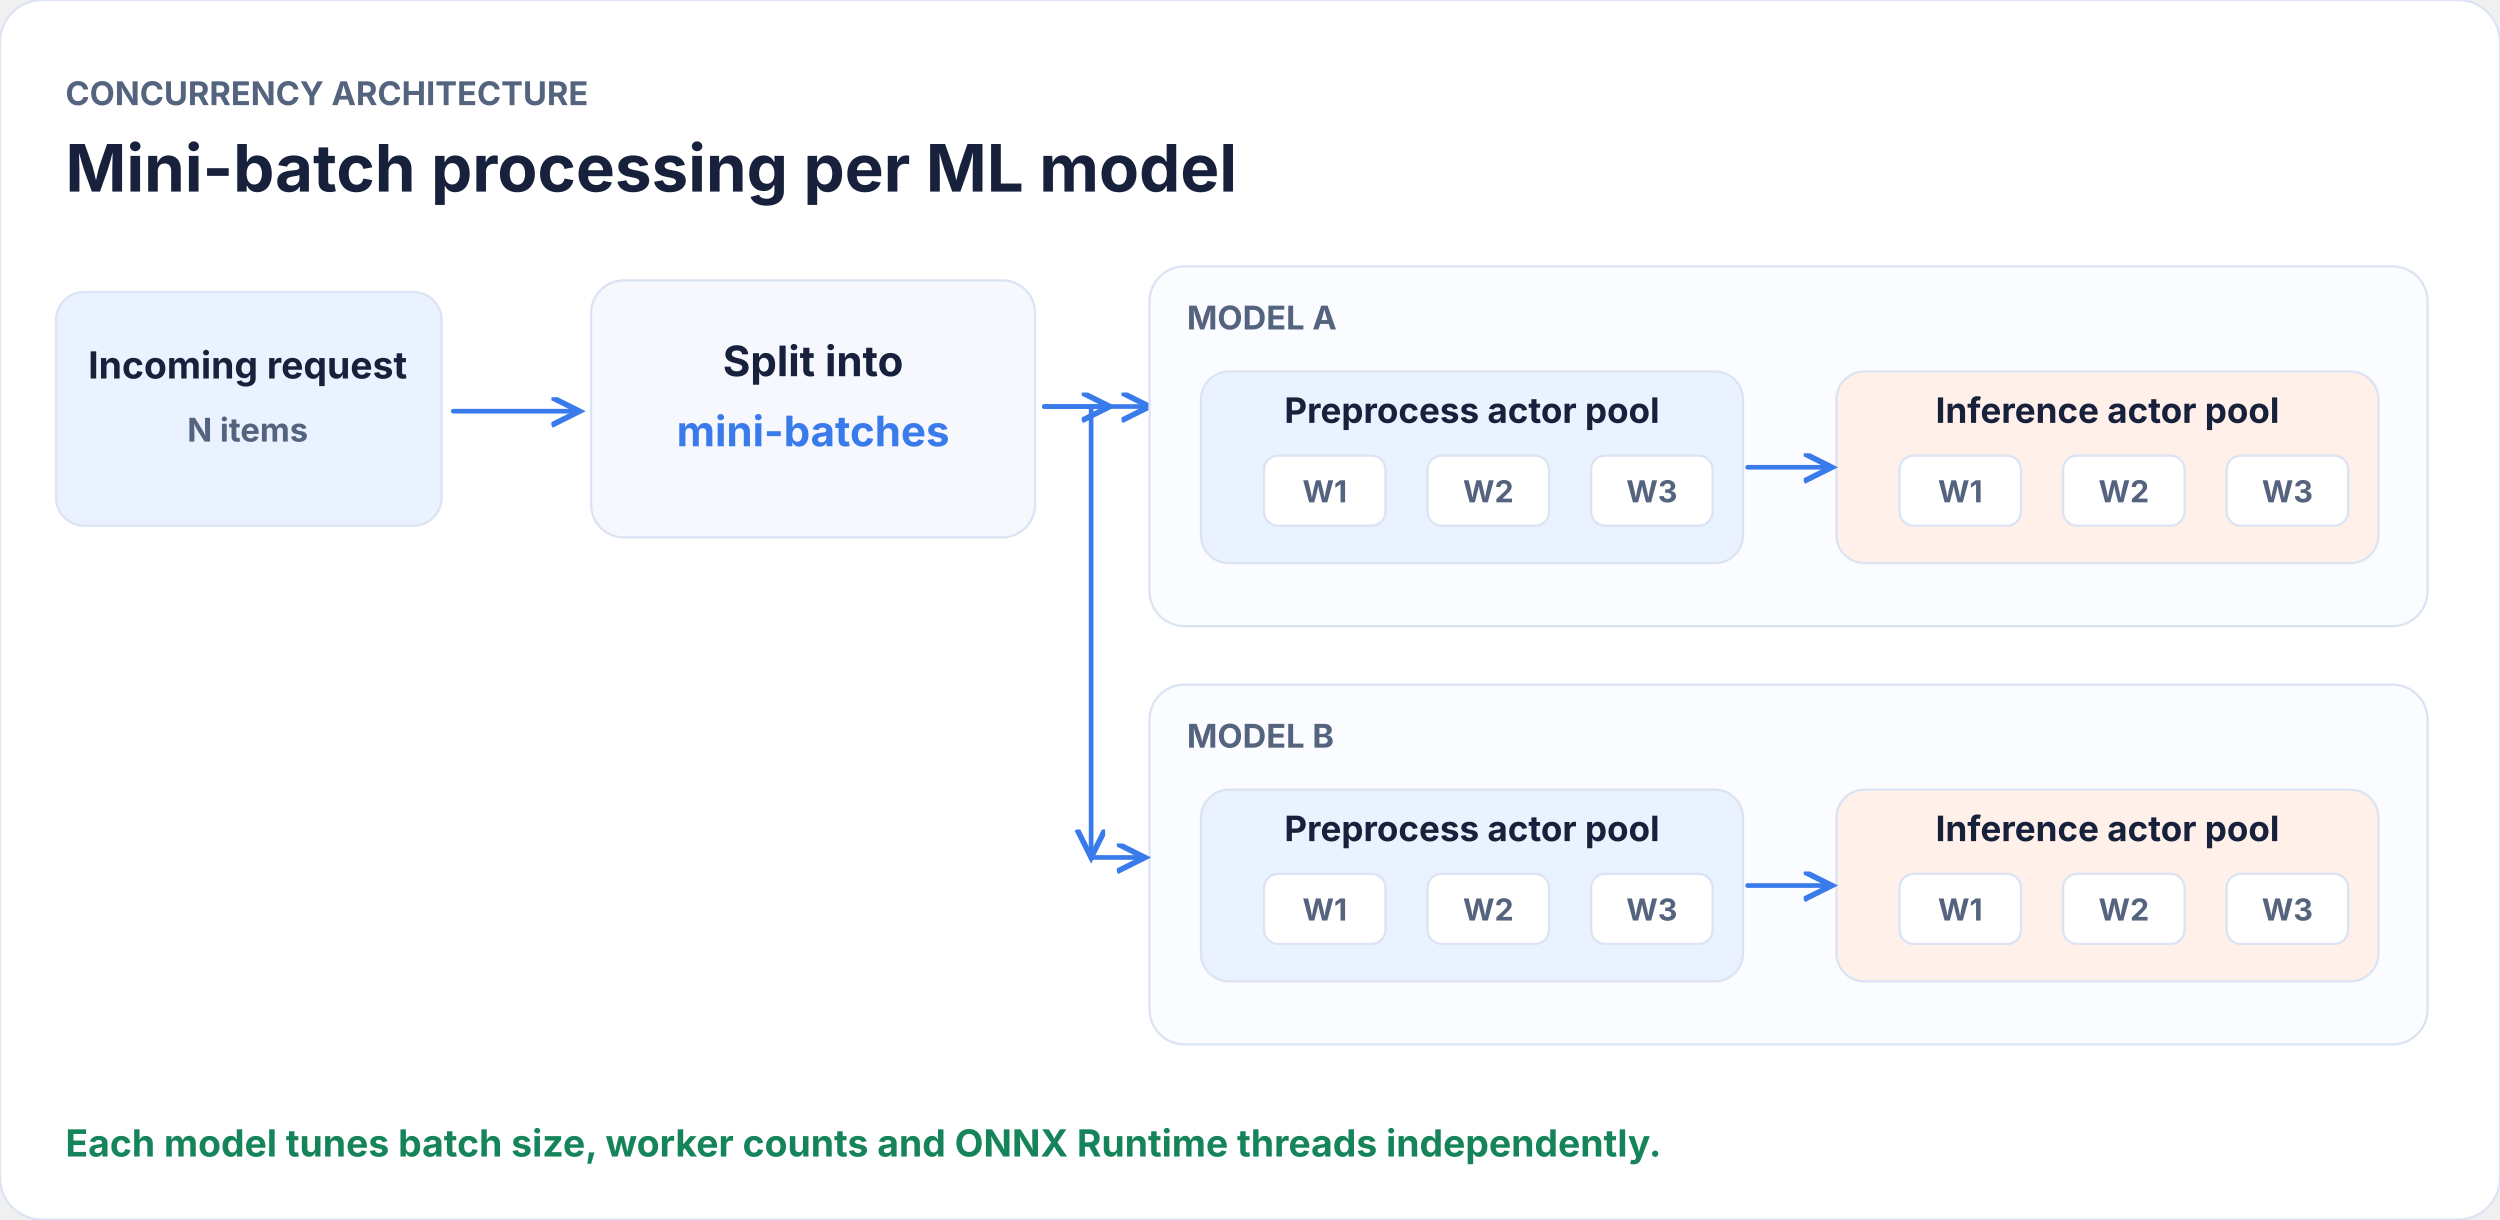
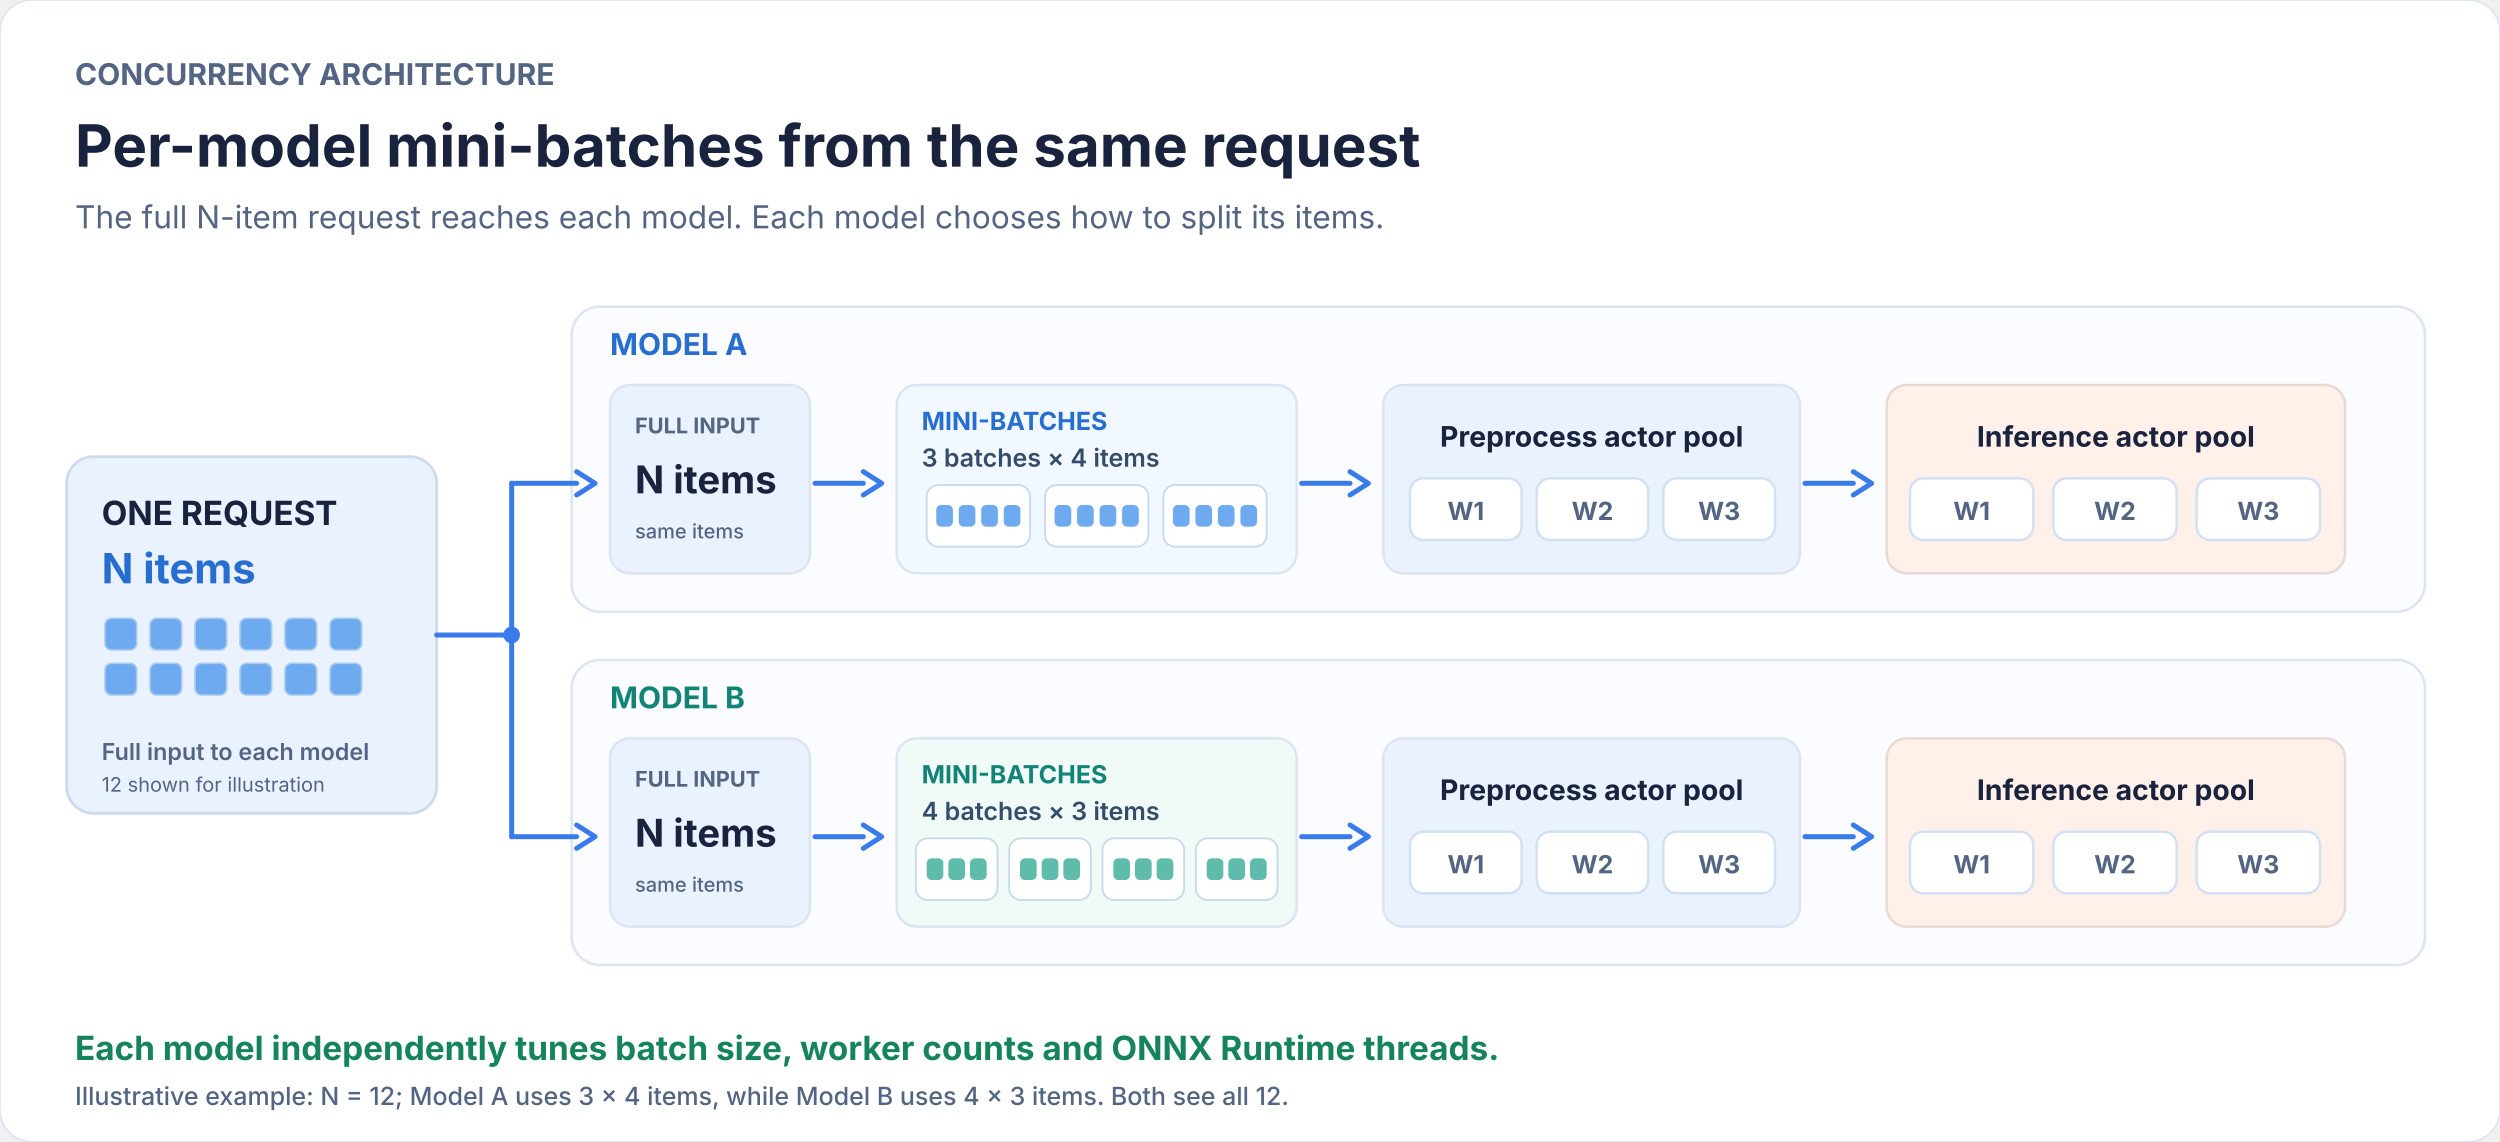
- <svg xmlns="http://www.w3.org/2000/svg" viewBox="0 0 1070 522" role="img" aria-label="ML requests split into mini-batches processed by separate preprocessing and inference actor pools for each model.">
-   <defs>
-     <marker id="arrow-blue" markerWidth="8" markerHeight="8" refX="6" refY="3" orient="auto">
-       <path d="M0 0 L6 3 L0 6" fill="none" stroke="#397bea" stroke-width="1.2" />
-     </marker>
-   </defs>
-   <rect x="0" y="0" width="1070" height="522" rx="18" fill="#ffffff" stroke="#dce4f3" stroke-width="1" />
-   <text x="28" y="45" font-family="Inter,Arial,sans-serif" font-size="14" font-weight="700" text-anchor="start" fill="#54647f">CONCURRENCY ARCHITECTURE</text>
-   <text x="28" y="82" font-family="Inter,Arial,sans-serif" font-size="28" font-weight="700" text-anchor="start" fill="#17213b">Mini-batch processing per ML model</text>
-   <rect x="24" y="125" width="165" height="100" rx="12" fill="#eaf2ff" stroke="#dce4f3" stroke-width="1" />
-   <text x="106" y="162" font-family="Inter,Arial,sans-serif" font-size="16" font-weight="700" text-anchor="middle" fill="#17213b">Incoming request</text>
-   <text x="106" y="189" font-family="Inter,Arial,sans-serif" font-size="14" font-weight="700" text-anchor="middle" fill="#54647f">N items</text>
-   <path d="M194 176 L248 176" stroke="#397bea" fill="none" stroke-width="2" stroke-linecap="round" marker-end="url(#arrow-blue)" />
-   <rect x="253" y="120" width="190" height="110" rx="14" fill="#f6f8fe" stroke="#dce4f3" stroke-width="1" />
-   <text x="348" y="161" font-family="Inter,Arial,sans-serif" font-size="18" font-weight="700" text-anchor="middle" fill="#17213b">Split into</text>
-   <text x="348" y="191" font-family="Inter,Arial,sans-serif" font-size="18" font-weight="700" text-anchor="middle" fill="#397bea">mini-batches</text>
-   <path d="M447 174 L492 174" stroke="#397bea" fill="none" stroke-width="2" stroke-linecap="round" marker-end="url(#arrow-blue)" />
-   <rect x="492" y="114" width="547" height="154" rx="15" fill="#fbfcff" stroke="#dce4f3" stroke-width="1" />
-   <text x="508" y="141" font-family="Inter,Arial,sans-serif" font-size="14" font-weight="700" text-anchor="start" fill="#54647f">MODEL A</text>
-   <rect x="514" y="159" width="232" height="82" rx="12" fill="#eaf2ff" stroke="#dce4f3" stroke-width="1" />
-   <text x="630" y="181" font-family="Inter,Arial,sans-serif" font-size="15" font-weight="700" text-anchor="middle" fill="#17213b">Preprocess actor pool</text>
-   <rect x="541" y="195" width="52" height="30" rx="6" fill="#ffffff" stroke="#dce4f3" stroke-width="1" />
-   <text x="567" y="215" font-family="Inter,Arial,sans-serif" font-size="13" font-weight="700" text-anchor="middle" fill="#54647f">W1</text>
-   <rect x="611" y="195" width="52" height="30" rx="6" fill="#ffffff" stroke="#dce4f3" stroke-width="1" />
-   <text x="637" y="215" font-family="Inter,Arial,sans-serif" font-size="13" font-weight="700" text-anchor="middle" fill="#54647f">W2</text>
-   <rect x="681" y="195" width="52" height="30" rx="6" fill="#ffffff" stroke="#dce4f3" stroke-width="1" />
-   <text x="707" y="215" font-family="Inter,Arial,sans-serif" font-size="13" font-weight="700" text-anchor="middle" fill="#54647f">W3</text>
-   <rect x="786" y="159" width="232" height="82" rx="12" fill="#fff0e9" stroke="#dce4f3" stroke-width="1" />
-   <text x="902" y="181" font-family="Inter,Arial,sans-serif" font-size="15" font-weight="700" text-anchor="middle" fill="#17213b">Inference actor pool</text>
-   <rect x="813" y="195" width="52" height="30" rx="6" fill="#ffffff" stroke="#dce4f3" stroke-width="1" />
-   <text x="839" y="215" font-family="Inter,Arial,sans-serif" font-size="13" font-weight="700" text-anchor="middle" fill="#54647f">W1</text>
-   <rect x="883" y="195" width="52" height="30" rx="6" fill="#ffffff" stroke="#dce4f3" stroke-width="1" />
-   <text x="909" y="215" font-family="Inter,Arial,sans-serif" font-size="13" font-weight="700" text-anchor="middle" fill="#54647f">W2</text>
-   <rect x="953" y="195" width="52" height="30" rx="6" fill="#ffffff" stroke="#dce4f3" stroke-width="1" />
-   <text x="979" y="215" font-family="Inter,Arial,sans-serif" font-size="13" font-weight="700" text-anchor="middle" fill="#54647f">W3</text>
-   <path d="M748 200 L784 200" stroke="#397bea" fill="none" stroke-width="2" stroke-linecap="round" marker-end="url(#arrow-blue)" />
-   <rect x="492" y="293" width="547" height="154" rx="15" fill="#fbfcff" stroke="#dce4f3" stroke-width="1" />
-   <text x="508" y="320" font-family="Inter,Arial,sans-serif" font-size="14" font-weight="700" text-anchor="start" fill="#54647f">MODEL B</text>
-   <rect x="514" y="338" width="232" height="82" rx="12" fill="#eaf2ff" stroke="#dce4f3" stroke-width="1" />
-   <text x="630" y="360" font-family="Inter,Arial,sans-serif" font-size="15" font-weight="700" text-anchor="middle" fill="#17213b">Preprocess actor pool</text>
-   <rect x="541" y="374" width="52" height="30" rx="6" fill="#ffffff" stroke="#dce4f3" stroke-width="1" />
-   <text x="567" y="394" font-family="Inter,Arial,sans-serif" font-size="13" font-weight="700" text-anchor="middle" fill="#54647f">W1</text>
-   <rect x="611" y="374" width="52" height="30" rx="6" fill="#ffffff" stroke="#dce4f3" stroke-width="1" />
-   <text x="637" y="394" font-family="Inter,Arial,sans-serif" font-size="13" font-weight="700" text-anchor="middle" fill="#54647f">W2</text>
-   <rect x="681" y="374" width="52" height="30" rx="6" fill="#ffffff" stroke="#dce4f3" stroke-width="1" />
-   <text x="707" y="394" font-family="Inter,Arial,sans-serif" font-size="13" font-weight="700" text-anchor="middle" fill="#54647f">W3</text>
-   <rect x="786" y="338" width="232" height="82" rx="12" fill="#fff0e9" stroke="#dce4f3" stroke-width="1" />
-   <text x="902" y="360" font-family="Inter,Arial,sans-serif" font-size="15" font-weight="700" text-anchor="middle" fill="#17213b">Inference actor pool</text>
-   <rect x="813" y="374" width="52" height="30" rx="6" fill="#ffffff" stroke="#dce4f3" stroke-width="1" />
-   <text x="839" y="394" font-family="Inter,Arial,sans-serif" font-size="13" font-weight="700" text-anchor="middle" fill="#54647f">W1</text>
-   <rect x="883" y="374" width="52" height="30" rx="6" fill="#ffffff" stroke="#dce4f3" stroke-width="1" />
-   <text x="909" y="394" font-family="Inter,Arial,sans-serif" font-size="13" font-weight="700" text-anchor="middle" fill="#54647f">W2</text>
-   <rect x="953" y="374" width="52" height="30" rx="6" fill="#ffffff" stroke="#dce4f3" stroke-width="1" />
-   <text x="979" y="394" font-family="Inter,Arial,sans-serif" font-size="13" font-weight="700" text-anchor="middle" fill="#54647f">W3</text>
-   <path d="M748 379 L784 379" stroke="#397bea" fill="none" stroke-width="2" stroke-linecap="round" marker-end="url(#arrow-blue)" />
-   <path d="M447 174 L475 174" stroke="#397bea" fill="none" stroke-width="2" stroke-linecap="round" marker-end="url(#arrow-blue)" />
-   <path d="M467 174 L467 367" stroke="#397bea" fill="none" stroke-width="2" stroke-linecap="round" marker-end="url(#arrow-blue)" />
-   <path d="M467 367 L490 367" stroke="#397bea" fill="none" stroke-width="2" stroke-linecap="round" marker-end="url(#arrow-blue)" />
-   <text x="28" y="495" font-family="Inter,Arial,sans-serif" font-size="16" font-weight="700" text-anchor="start" fill="#16845a">Each model tunes batch size, worker counts and ONNX Runtime threads independently.</text>
+ <svg xmlns="http://www.w3.org/2000/svg" viewBox="0 0 1500 685" role="img" aria-label="One request with N items fans out to both model A and model B. Each model independently splits all N items into its own mini-batches before its preprocessing and inference actor pools.">
+   <rect x="0" y="0" width="1500" height="685" rx="19" fill="#FFFFFF" stroke="#DCE4F3" stroke-width="1" />
+   <text x="45" y="51" fill="#536582" font-family="Inter,Arial,sans-serif" font-size="18" font-weight="700" text-anchor="start">CONCURRENCY ARCHITECTURE</text>
+   <text x="45" y="100" fill="#19233e" font-family="Inter,Arial,sans-serif" font-size="35" font-weight="700" text-anchor="start">Per-model mini-batches from the same request</text>
+   <text x="45" y="137" fill="#536582" font-family="Inter,Arial,sans-serif" font-size="19" font-weight="400" text-anchor="start">The full N-item request reaches each model. Each model chooses how to split its items.</text>
+   <rect x="343" y="184" width="1112" height="183" rx="17" fill="#FBFCFF" stroke="#DCE4F3" stroke-width="1.5" />
+   <text x="366" y="213" fill="#286DD0" font-family="Inter,Arial,sans-serif" font-size="18" font-weight="750" text-anchor="start">MODEL A</text>
+   <rect x="366" y="231" width="120" height="113" rx="12" fill="#EAF2FF" stroke="#DCE4F3" stroke-width="1.5" />
+   <text x="381" y="260" fill="#536582" font-family="Inter,Arial,sans-serif" font-size="13" font-weight="700" text-anchor="start">FULL INPUT</text>
+   <text x="381" y="296" fill="#19233e" font-family="Inter,Arial,sans-serif" font-size="23" font-weight="750" text-anchor="start">N items</text>
+   <text x="381" y="323" fill="#536582" font-family="Inter,Arial,sans-serif" font-size="12" font-weight="500" text-anchor="start">same items</text>
+   <rect x="538" y="231" width="240" height="113" rx="12" fill="#F2F8FF" stroke="#DCE4F3" stroke-width="1.5" />
+   <text x="553" y="258" fill="#286DD0" font-family="Inter,Arial,sans-serif" font-size="15" font-weight="750" text-anchor="start">MINI-BATCHES</text>
+   <text x="553" y="280" fill="#354D6B" font-family="Inter,Arial,sans-serif" font-size="15" font-weight="600" text-anchor="start">3 batches × 4 items</text>
+   <rect x="556" y="291" width="62" height="37" rx="7" fill="#FFFFFF" stroke="#C8D9EC" stroke-width="1.1" />
+   <rect x="561.75" y="303" width="10" height="13" rx="3" fill="#6DAAEF" />
+   <rect x="575.25" y="303" width="10" height="13" rx="3" fill="#6DAAEF" />
+   <rect x="588.75" y="303" width="10" height="13" rx="3" fill="#6DAAEF" />
+   <rect x="602.25" y="303" width="10" height="13" rx="3" fill="#6DAAEF" />
+   <rect x="627" y="291" width="62" height="37" rx="7" fill="#FFFFFF" stroke="#C8D9EC" stroke-width="1.1" />
+   <rect x="632.75" y="303" width="10" height="13" rx="3" fill="#6DAAEF" />
+   <rect x="646.25" y="303" width="10" height="13" rx="3" fill="#6DAAEF" />
+   <rect x="659.75" y="303" width="10" height="13" rx="3" fill="#6DAAEF" />
+   <rect x="673.25" y="303" width="10" height="13" rx="3" fill="#6DAAEF" />
+   <rect x="698" y="291" width="62" height="37" rx="7" fill="#FFFFFF" stroke="#C8D9EC" stroke-width="1.1" />
+   <rect x="703.75" y="303" width="10" height="13" rx="3" fill="#6DAAEF" />
+   <rect x="717.25" y="303" width="10" height="13" rx="3" fill="#6DAAEF" />
+   <rect x="730.75" y="303" width="10" height="13" rx="3" fill="#6DAAEF" />
+   <rect x="744.25" y="303" width="10" height="13" rx="3" fill="#6DAAEF" />
+   <rect x="830" y="231" width="250" height="113" rx="12" fill="#EAF2FF" stroke="#DCE4F3" stroke-width="1.5" />
+   <text x="955" y="268" fill="#19233E" font-family="Inter,Arial,sans-serif" font-size="17" font-weight="700" text-anchor="middle">Preprocess actor pool</text>
+   <rect x="846" y="287" width="67" height="37" rx="8" fill="#FFFFFF" stroke="#D2E0F4" stroke-width="1.5" />
+   <text x="879.5" y="312" fill="#536582" font-family="Inter,Arial,sans-serif" font-size="15" font-weight="700" text-anchor="middle">W1</text>
+   <rect x="922" y="287" width="67" height="37" rx="8" fill="#FFFFFF" stroke="#D2E0F4" stroke-width="1.5" />
+   <text x="955.5" y="312" fill="#536582" font-family="Inter,Arial,sans-serif" font-size="15" font-weight="700" text-anchor="middle">W2</text>
+   <rect x="998" y="287" width="67" height="37" rx="8" fill="#FFFFFF" stroke="#D2E0F4" stroke-width="1.5" />
+   <text x="1031.5" y="312" fill="#536582" font-family="Inter,Arial,sans-serif" font-size="15" font-weight="700" text-anchor="middle">W3</text>
+   <rect x="1132" y="231" width="275" height="113" rx="12" fill="#FFF0E9" stroke="#ECD8D2" stroke-width="1.5" />
+   <text x="1269.5" y="268" fill="#19233E" font-family="Inter,Arial,sans-serif" font-size="17" font-weight="700" text-anchor="middle">Inference actor pool</text>
+   <rect x="1146" y="287" width="74" height="37" rx="8" fill="#FFFFFF" stroke="#D2E0F4" stroke-width="1.5" />
+   <text x="1183" y="312" fill="#536582" font-family="Inter,Arial,sans-serif" font-size="15" font-weight="700" text-anchor="middle">W1</text>
+   <rect x="1232" y="287" width="74" height="37" rx="8" fill="#FFFFFF" stroke="#D2E0F4" stroke-width="1.5" />
+   <text x="1269" y="312" fill="#536582" font-family="Inter,Arial,sans-serif" font-size="15" font-weight="700" text-anchor="middle">W2</text>
+   <rect x="1318" y="287" width="74" height="37" rx="8" fill="#FFFFFF" stroke="#D2E0F4" stroke-width="1.5" />
+   <text x="1355" y="312" fill="#536582" font-family="Inter,Arial,sans-serif" font-size="15" font-weight="700" text-anchor="middle">W3</text>
+   <path d="M489 290H518 M518 283L529 290L518 297" fill="none" stroke="#397bea" stroke-width="3" stroke-linecap="round" stroke-linejoin="round" />
+   <path d="M781 290H810 M810 283L821 290L810 297" fill="none" stroke="#397bea" stroke-width="3" stroke-linecap="round" stroke-linejoin="round" />
+   <path d="M1083 290H1112 M1112 283L1123 290L1112 297" fill="none" stroke="#397bea" stroke-width="3" stroke-linecap="round" stroke-linejoin="round" />
+   <rect x="343" y="396" width="1112" height="183" rx="17" fill="#FBFCFF" stroke="#DCE4F3" stroke-width="1.5" />
+   <text x="366" y="425" fill="#128477" font-family="Inter,Arial,sans-serif" font-size="18" font-weight="750" text-anchor="start">MODEL B</text>
+   <rect x="366" y="443" width="120" height="113" rx="12" fill="#EAF2FF" stroke="#DCE4F3" stroke-width="1.5" />
+   <text x="381" y="472" fill="#536582" font-family="Inter,Arial,sans-serif" font-size="13" font-weight="700" text-anchor="start">FULL INPUT</text>
+   <text x="381" y="508" fill="#19233e" font-family="Inter,Arial,sans-serif" font-size="23" font-weight="750" text-anchor="start">N items</text>
+   <text x="381" y="535" fill="#536582" font-family="Inter,Arial,sans-serif" font-size="12" font-weight="500" text-anchor="start">same items</text>
+   <rect x="538" y="443" width="240" height="113" rx="12" fill="#F0FAF6" stroke="#DCE4F3" stroke-width="1.5" />
+   <text x="553" y="470" fill="#128477" font-family="Inter,Arial,sans-serif" font-size="15" font-weight="750" text-anchor="start">MINI-BATCHES</text>
+   <text x="553" y="492" fill="#354D6B" font-family="Inter,Arial,sans-serif" font-size="15" font-weight="600" text-anchor="start">4 batches × 3 items</text>
+   <rect x="549.5" y="503" width="49" height="37" rx="7" fill="#FFFFFF" stroke="#C8D9EC" stroke-width="1.1" />
+   <rect x="556.00" y="515" width="10" height="13" rx="3" fill="#60BCAA" />
+   <rect x="569.00" y="515" width="10" height="13" rx="3" fill="#60BCAA" />
+   <rect x="582.00" y="515" width="10" height="13" rx="3" fill="#60BCAA" />
+   <rect x="605.5" y="503" width="49" height="37" rx="7" fill="#FFFFFF" stroke="#C8D9EC" stroke-width="1.1" />
+   <rect x="612.00" y="515" width="10" height="13" rx="3" fill="#60BCAA" />
+   <rect x="625.00" y="515" width="10" height="13" rx="3" fill="#60BCAA" />
+   <rect x="638.00" y="515" width="10" height="13" rx="3" fill="#60BCAA" />
+   <rect x="661.5" y="503" width="49" height="37" rx="7" fill="#FFFFFF" stroke="#C8D9EC" stroke-width="1.1" />
+   <rect x="668.00" y="515" width="10" height="13" rx="3" fill="#60BCAA" />
+   <rect x="681.00" y="515" width="10" height="13" rx="3" fill="#60BCAA" />
+   <rect x="694.00" y="515" width="10" height="13" rx="3" fill="#60BCAA" />
+   <rect x="717.5" y="503" width="49" height="37" rx="7" fill="#FFFFFF" stroke="#C8D9EC" stroke-width="1.1" />
+   <rect x="724.00" y="515" width="10" height="13" rx="3" fill="#60BCAA" />
+   <rect x="737.00" y="515" width="10" height="13" rx="3" fill="#60BCAA" />
+   <rect x="750.00" y="515" width="10" height="13" rx="3" fill="#60BCAA" />
+   <rect x="830" y="443" width="250" height="113" rx="12" fill="#EAF2FF" stroke="#DCE4F3" stroke-width="1.5" />
+   <text x="955" y="480" fill="#19233E" font-family="Inter,Arial,sans-serif" font-size="17" font-weight="700" text-anchor="middle">Preprocess actor pool</text>
+   <rect x="846" y="499" width="67" height="37" rx="8" fill="#FFFFFF" stroke="#D2E0F4" stroke-width="1.5" />
+   <text x="879.5" y="524" fill="#536582" font-family="Inter,Arial,sans-serif" font-size="15" font-weight="700" text-anchor="middle">W1</text>
+   <rect x="922" y="499" width="67" height="37" rx="8" fill="#FFFFFF" stroke="#D2E0F4" stroke-width="1.5" />
+   <text x="955.5" y="524" fill="#536582" font-family="Inter,Arial,sans-serif" font-size="15" font-weight="700" text-anchor="middle">W2</text>
+   <rect x="998" y="499" width="67" height="37" rx="8" fill="#FFFFFF" stroke="#D2E0F4" stroke-width="1.5" />
+   <text x="1031.5" y="524" fill="#536582" font-family="Inter,Arial,sans-serif" font-size="15" font-weight="700" text-anchor="middle">W3</text>
+   <rect x="1132" y="443" width="275" height="113" rx="12" fill="#FFF0E9" stroke="#ECD8D2" stroke-width="1.5" />
+   <text x="1269.5" y="480" fill="#19233E" font-family="Inter,Arial,sans-serif" font-size="17" font-weight="700" text-anchor="middle">Inference actor pool</text>
+   <rect x="1146" y="499" width="74" height="37" rx="8" fill="#FFFFFF" stroke="#D2E0F4" stroke-width="1.5" />
+   <text x="1183" y="524" fill="#536582" font-family="Inter,Arial,sans-serif" font-size="15" font-weight="700" text-anchor="middle">W1</text>
+   <rect x="1232" y="499" width="74" height="37" rx="8" fill="#FFFFFF" stroke="#D2E0F4" stroke-width="1.5" />
+   <text x="1269" y="524" fill="#536582" font-family="Inter,Arial,sans-serif" font-size="15" font-weight="700" text-anchor="middle">W2</text>
+   <rect x="1318" y="499" width="74" height="37" rx="8" fill="#FFFFFF" stroke="#D2E0F4" stroke-width="1.5" />
+   <text x="1355" y="524" fill="#536582" font-family="Inter,Arial,sans-serif" font-size="15" font-weight="700" text-anchor="middle">W3</text>
+   <path d="M489 502H518 M518 495L529 502L518 509" fill="none" stroke="#397bea" stroke-width="3" stroke-linecap="round" stroke-linejoin="round" />
+   <path d="M781 502H810 M810 495L821 502L810 509" fill="none" stroke="#397bea" stroke-width="3" stroke-linecap="round" stroke-linejoin="round" />
+   <path d="M1083 502H1112 M1112 495L1123 502L1112 509" fill="none" stroke="#397bea" stroke-width="3" stroke-linecap="round" stroke-linejoin="round" />
+   <rect x="40" y="274" width="222" height="214" rx="16" fill="#EAF2FF" stroke="#CDDBEF" stroke-width="1.7" />
+   <text x="61" y="315" fill="#19233E" font-family="Inter,Arial,sans-serif" font-size="20" font-weight="750" text-anchor="start">ONE REQUEST</text>
+   <text x="61" y="350" fill="#286DD0" font-family="Inter,Arial,sans-serif" font-size="25" font-weight="750" text-anchor="start">N items</text>
+   <rect x="63" y="371" width="19" height="19" rx="4" fill="#6DAAEF" stroke="#A9CAEF" stroke-width="1" />
+   <rect x="90" y="371" width="19" height="19" rx="4" fill="#6DAAEF" stroke="#A9CAEF" stroke-width="1" />
+   <rect x="117" y="371" width="19" height="19" rx="4" fill="#6DAAEF" stroke="#A9CAEF" stroke-width="1" />
+   <rect x="144" y="371" width="19" height="19" rx="4" fill="#6DAAEF" stroke="#A9CAEF" stroke-width="1" />
+   <rect x="171" y="371" width="19" height="19" rx="4" fill="#6DAAEF" stroke="#A9CAEF" stroke-width="1" />
+   <rect x="198" y="371" width="19" height="19" rx="4" fill="#6DAAEF" stroke="#A9CAEF" stroke-width="1" />
+   <rect x="63" y="398" width="19" height="19" rx="4" fill="#6DAAEF" stroke="#A9CAEF" stroke-width="1" />
+   <rect x="90" y="398" width="19" height="19" rx="4" fill="#6DAAEF" stroke="#A9CAEF" stroke-width="1" />
+   <rect x="117" y="398" width="19" height="19" rx="4" fill="#6DAAEF" stroke="#A9CAEF" stroke-width="1" />
+   <rect x="144" y="398" width="19" height="19" rx="4" fill="#6DAAEF" stroke="#A9CAEF" stroke-width="1" />
+   <rect x="171" y="398" width="19" height="19" rx="4" fill="#6DAAEF" stroke="#A9CAEF" stroke-width="1" />
+   <rect x="198" y="398" width="19" height="19" rx="4" fill="#6DAAEF" stroke="#A9CAEF" stroke-width="1" />
+   <text x="61" y="456" fill="#536582" font-family="Inter,Arial,sans-serif" font-size="14" font-weight="600" text-anchor="start">Full input to each model</text>
+   <text x="61" y="475" fill="#536582" font-family="Inter,Arial,sans-serif" font-size="12" font-weight="400" text-anchor="start">12 shown for illustration</text>
+   <path d="M262 381H307 M307 290V502" stroke="#397bea" stroke-width="3" stroke-linecap="round" stroke-linejoin="round" fill="none" />
+   <circle cx="307" cy="381" r="5" fill="#397bea" />
+   <path d="M307 290H346 M346 283L357 290L346 297" fill="none" stroke="#397bea" stroke-width="3" stroke-linecap="round" stroke-linejoin="round" />
+   <path d="M307 502H346 M346 495L357 502L346 509" fill="none" stroke="#397bea" stroke-width="3" stroke-linecap="round" stroke-linejoin="round" />
+   <text x="45" y="636" fill="#16845A" font-family="Inter,Arial,sans-serif" font-size="20" font-weight="700" text-anchor="start">Each model independently tunes batch size, worker counts and ONNX Runtime threads.</text>
+   <text x="45" y="663" fill="#536582" font-family="Inter,Arial,sans-serif" font-size="15" font-weight="500" text-anchor="start">Illustrative example: N = 12; Model A uses 3 × 4 items, while Model B uses 4 × 3 items. Both see all 12.</text>
</svg>
